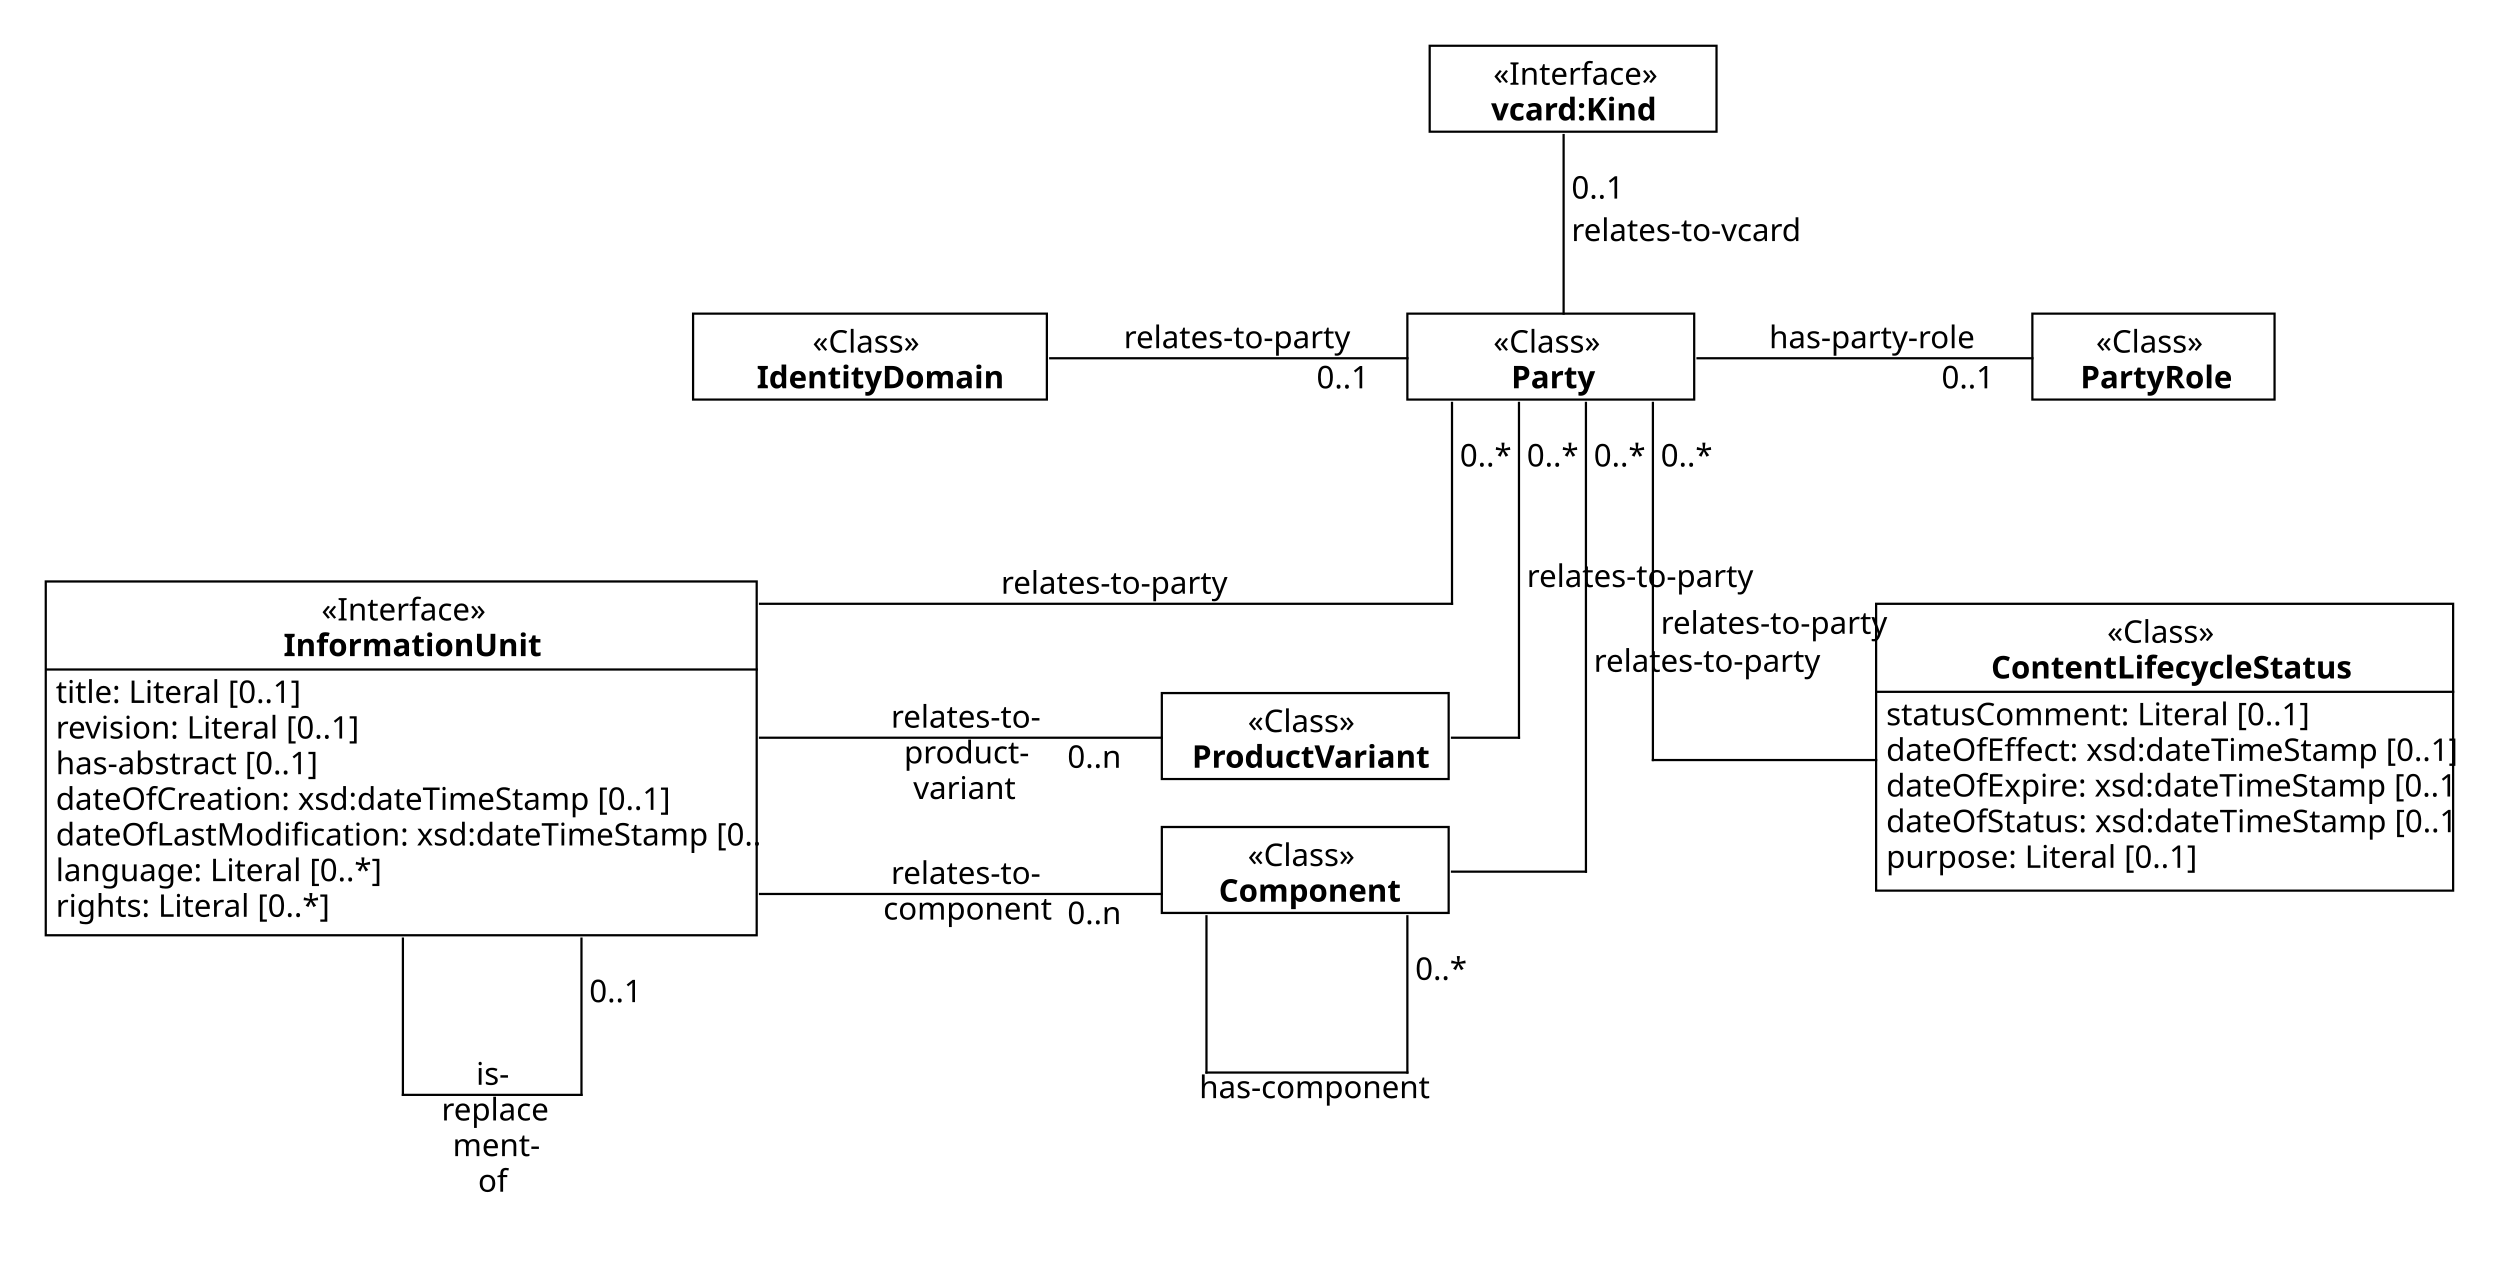
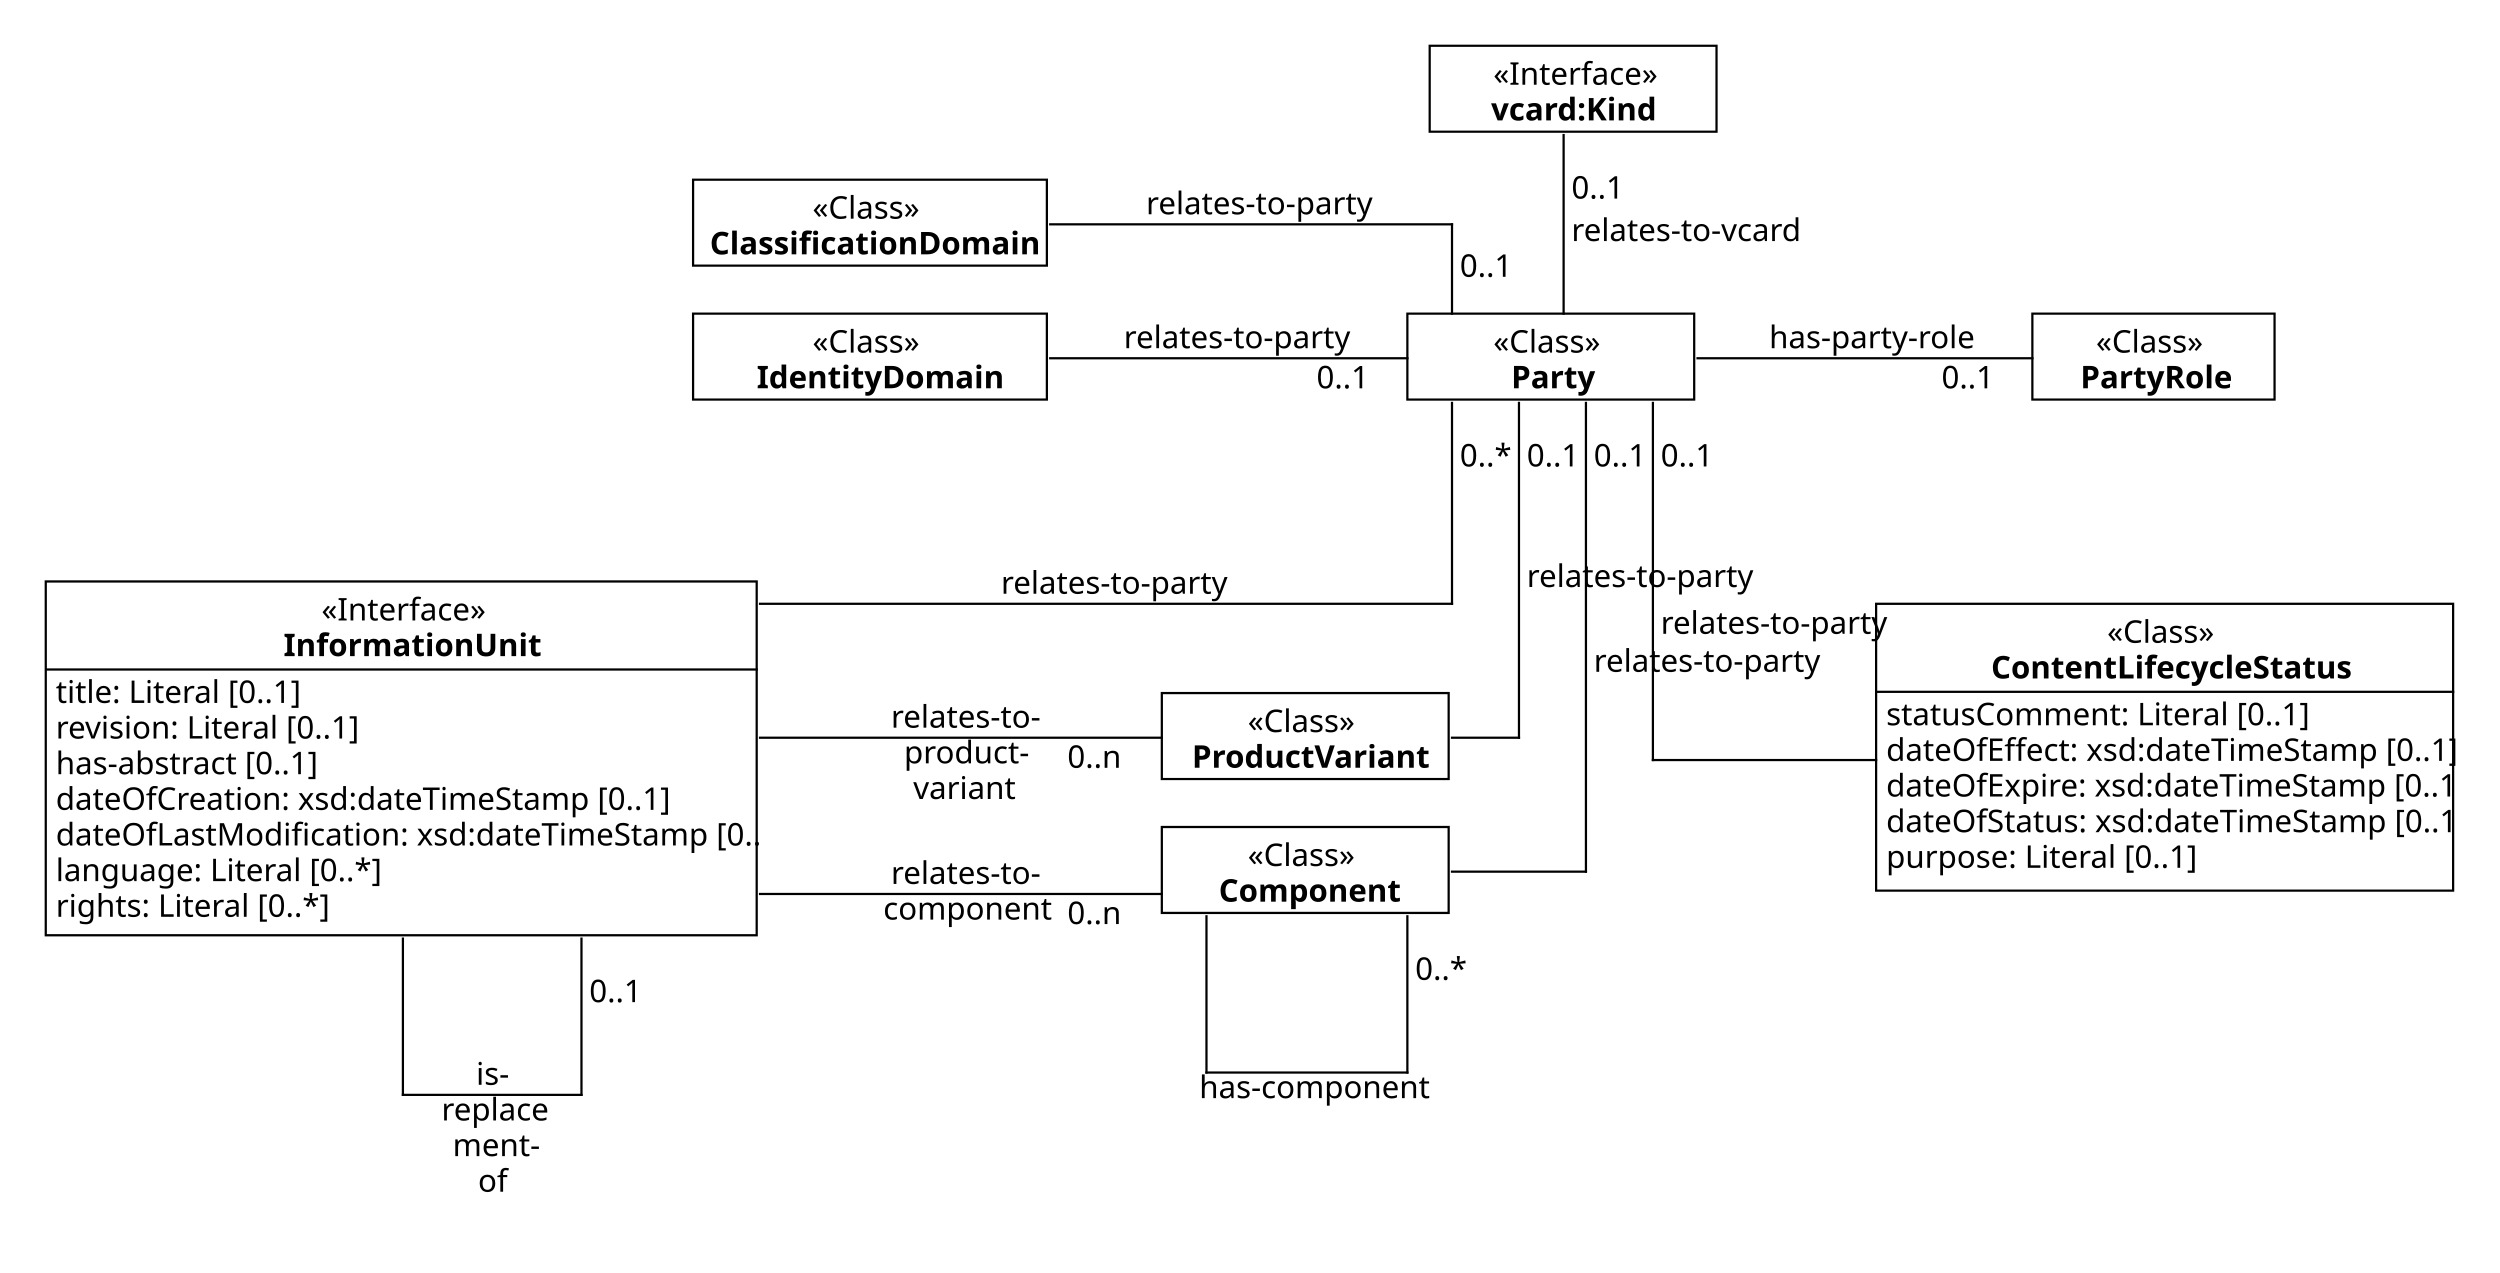
<svg xmlns="http://www.w3.org/2000/svg" fill-opacity="1" color-rendering="auto" color-interpolation="auto" text-rendering="auto" stroke="black" stroke-linecap="square" width="1120" stroke-miterlimit="10" shape-rendering="auto" stroke-opacity="1" fill="black" stroke-dasharray="none" font-weight="normal" stroke-width="1" viewBox="20 20 1120 570" height="570" font-family="'Dialog'" font-style="normal" stroke-linejoin="miter" font-size="12px" stroke-dashoffset="0" image-rendering="auto">
  <defs id="genericDefs" />
  <g>
    <defs id="defs1">
      <clipPath clipPathUnits="userSpaceOnUse" id="clipPath1">
        <path d="M0 0 L2147483647 0 L2147483647 2147483647 L0 2147483647 L0 0 Z" />
      </clipPath>
      <clipPath clipPathUnits="userSpaceOnUse" id="clipPath2">
+         <path d="M0 0 L0 40 L160 40 L160 0 Z" />
+       </clipPath>
+       <clipPath clipPathUnits="userSpaceOnUse" id="clipPath3">
        <path d="M0 0 L0 130 L260 130 L260 0 Z" />
      </clipPath>
-       <clipPath clipPathUnits="userSpaceOnUse" id="clipPath3">
+       <clipPath clipPathUnits="userSpaceOnUse" id="clipPath4">
        <path d="M0 0 L0 40 L110 40 L110 0 Z" />
      </clipPath>
-       <clipPath clipPathUnits="userSpaceOnUse" id="clipPath4">
+       <clipPath clipPathUnits="userSpaceOnUse" id="clipPath5">
        <path d="M0 0 L0 40 L130 40 L130 0 Z" />
-       </clipPath>
-       <clipPath clipPathUnits="userSpaceOnUse" id="clipPath5">
-         <path d="M0 0 L0 40 L160 40 L160 0 Z" />
      </clipPath>
      <clipPath clipPathUnits="userSpaceOnUse" id="clipPath6">
        <path d="M0 0 L0 160 L320 160 L320 0 Z" />
      </clipPath>
      <clipPath clipPathUnits="userSpaceOnUse" id="clipPath7">
+         <path d="M0 0 L0 80 L230 80 L230 0 Z" />
+       </clipPath>
+       <clipPath clipPathUnits="userSpaceOnUse" id="clipPath8">
        <path d="M0 0 L0 190 L130 190 L130 0 Z" />
      </clipPath>
-       <clipPath clipPathUnits="userSpaceOnUse" id="clipPath8">
+       <clipPath clipPathUnits="userSpaceOnUse" id="clipPath9">
        <path d="M0 0 L0 50 L190 50 L190 0 Z" />
      </clipPath>
-       <clipPath clipPathUnits="userSpaceOnUse" id="clipPath9">
+       <clipPath clipPathUnits="userSpaceOnUse" id="clipPath10">
        <path d="M0 0 L0 60 L210 60 L210 0 Z" />
      </clipPath>
-       <clipPath clipPathUnits="userSpaceOnUse" id="clipPath10">
+       <clipPath clipPathUnits="userSpaceOnUse" id="clipPath11">
        <path d="M0 0 L0 50 L210 50 L210 0 Z" />
      </clipPath>
-       <clipPath clipPathUnits="userSpaceOnUse" id="clipPath11">
+       <clipPath clipPathUnits="userSpaceOnUse" id="clipPath12">
        <path d="M0 0 L0 240 L180 240 L180 0 Z" />
      </clipPath>
-       <clipPath clipPathUnits="userSpaceOnUse" id="clipPath12">
+       <clipPath clipPathUnits="userSpaceOnUse" id="clipPath13">
        <path d="M0 0 L0 180 L150 180 L150 0 Z" />
      </clipPath>
-       <clipPath clipPathUnits="userSpaceOnUse" id="clipPath13">
+       <clipPath clipPathUnits="userSpaceOnUse" id="clipPath14">
        <path d="M0 0 L0 140 L130 140 L130 0 Z" />
      </clipPath>
-       <clipPath clipPathUnits="userSpaceOnUse" id="clipPath14">
+       <clipPath clipPathUnits="userSpaceOnUse" id="clipPath15">
        <path d="M0 0 L0 50 L180 50 L180 0 Z" />
      </clipPath>
-       <clipPath clipPathUnits="userSpaceOnUse" id="clipPath15">
+       <clipPath clipPathUnits="userSpaceOnUse" id="clipPath16">
        <path d="M0 0 L0 110 L120 110 L120 0 Z" />
      </clipPath>
-       <clipPath clipPathUnits="userSpaceOnUse" id="clipPath16">
+       <clipPath clipPathUnits="userSpaceOnUse" id="clipPath17">
        <path d="M0 0 L0 120 L360 120 L360 0 Z" />
      </clipPath>
-       <clipPath clipPathUnits="userSpaceOnUse" id="clipPath17">
+       <clipPath clipPathUnits="userSpaceOnUse" id="clipPath18">
        <path d="M0 0 L0 110 L140 110 L140 0 Z" />
      </clipPath>
    </defs>
+     <g fill="rgb(255,255,255)" fill-opacity="0" transform="translate(330,100)" stroke-opacity="0" stroke="rgb(255,255,255)">
+       <rect x="0.5" width="158.5" height="38.5" y="0.5" clip-path="url(#clipPath2)" stroke="none" />
+     </g>
+     <g transform="translate(330,100)">
+       <rect fill="none" x="0.5" width="158.5" height="38.5" y="0.5" clip-path="url(#clipPath2)" />
+       <text x="54" font-size="14px" y="17.969" clip-path="url(#clipPath2)" font-family="sans-serif" stroke="none" xml:space="preserve">«Class»</text>
+       <text x="8" font-size="14px" y="33.938" clip-path="url(#clipPath2)" font-family="sans-serif" stroke="none" font-weight="bold" xml:space="preserve">ClassificationDomain</text>
+     </g>
    <g fill="rgb(255,255,255)" fill-opacity="0" transform="translate(860,290)" stroke-opacity="0" stroke="rgb(255,255,255)">
-       <rect x="0.5" width="258.5" height="128.5" y="0.5" clip-path="url(#clipPath2)" stroke="none" />
+       <rect x="0.5" width="258.5" height="128.5" y="0.5" clip-path="url(#clipPath3)" stroke="none" />
    </g>
    <g transform="translate(860,290)">
-       <rect fill="none" x="0.5" width="258.5" height="128.5" y="0.5" clip-path="url(#clipPath2)" />
-       <text x="104" font-size="14px" y="17.969" clip-path="url(#clipPath2)" font-family="sans-serif" stroke="none" xml:space="preserve">«Class»</text>
-       <text x="52" font-size="14px" y="33.938" clip-path="url(#clipPath2)" font-family="sans-serif" stroke="none" font-weight="bold" xml:space="preserve">ContentLifecycleStatus</text>
-       <path fill="none" d="M1 39.938 L259 39.938" clip-path="url(#clipPath2)" />
-       <text x="5" font-size="14px" y="54.906" clip-path="url(#clipPath2)" font-family="sans-serif" stroke="none" xml:space="preserve">statusComment: Literal [0..1]</text>
-       <text x="5" font-size="14px" y="70.875" clip-path="url(#clipPath2)" font-family="sans-serif" stroke="none" xml:space="preserve">dateOfEffect: xsd:dateTimeStamp [0..1]</text>
-       <text x="5" font-size="14px" y="86.844" clip-path="url(#clipPath2)" font-family="sans-serif" stroke="none" xml:space="preserve">dateOfExpire: xsd:dateTimeStamp [0..1]</text>
-       <text x="5" font-size="14px" y="102.812" clip-path="url(#clipPath2)" font-family="sans-serif" stroke="none" xml:space="preserve">dateOfStatus: xsd:dateTimeStamp [0..1]</text>
-       <text x="5" font-size="14px" y="118.781" clip-path="url(#clipPath2)" font-family="sans-serif" stroke="none" xml:space="preserve">purpose: Literal [0..1]</text>
+       <rect fill="none" x="0.5" width="258.5" height="128.5" y="0.5" clip-path="url(#clipPath3)" />
+       <text x="104" font-size="14px" y="17.969" clip-path="url(#clipPath3)" font-family="sans-serif" stroke="none" xml:space="preserve">«Class»</text>
+       <text x="52" font-size="14px" y="33.938" clip-path="url(#clipPath3)" font-family="sans-serif" stroke="none" font-weight="bold" xml:space="preserve">ContentLifecycleStatus</text>
+       <path fill="none" d="M1 39.938 L259 39.938" clip-path="url(#clipPath3)" />
+       <text x="5" font-size="14px" y="54.906" clip-path="url(#clipPath3)" font-family="sans-serif" stroke="none" xml:space="preserve">statusComment: Literal [0..1]</text>
+       <text x="5" font-size="14px" y="70.875" clip-path="url(#clipPath3)" font-family="sans-serif" stroke="none" xml:space="preserve">dateOfEffect: xsd:dateTimeStamp [0..1]</text>
+       <text x="5" font-size="14px" y="86.844" clip-path="url(#clipPath3)" font-family="sans-serif" stroke="none" xml:space="preserve">dateOfExpire: xsd:dateTimeStamp [0..1]</text>
+       <text x="5" font-size="14px" y="102.812" clip-path="url(#clipPath3)" font-family="sans-serif" stroke="none" xml:space="preserve">dateOfStatus: xsd:dateTimeStamp [0..1]</text>
+       <text x="5" font-size="14px" y="118.781" clip-path="url(#clipPath3)" font-family="sans-serif" stroke="none" xml:space="preserve">purpose: Literal [0..1]</text>
    </g>
    <g fill="rgb(255,255,255)" fill-opacity="0" transform="translate(930,160)" stroke-opacity="0" stroke="rgb(255,255,255)">
-       <rect x="0.5" width="108.5" height="38.5" y="0.5" clip-path="url(#clipPath3)" stroke="none" />
+       <rect x="0.5" width="108.5" height="38.5" y="0.5" clip-path="url(#clipPath4)" stroke="none" />
    </g>
    <g transform="translate(930,160)">
-       <rect fill="none" x="0.5" width="108.5" height="38.5" y="0.5" clip-path="url(#clipPath3)" />
-       <text x="29" font-size="14px" y="17.969" clip-path="url(#clipPath3)" font-family="sans-serif" stroke="none" xml:space="preserve">«Class»</text>
-       <text x="22" font-size="14px" y="33.938" clip-path="url(#clipPath3)" font-family="sans-serif" stroke="none" font-weight="bold" xml:space="preserve">PartyRole</text>
+       <rect fill="none" x="0.5" width="108.5" height="38.5" y="0.5" clip-path="url(#clipPath4)" />
+       <text x="29" font-size="14px" y="17.969" clip-path="url(#clipPath4)" font-family="sans-serif" stroke="none" xml:space="preserve">«Class»</text>
+       <text x="22" font-size="14px" y="33.938" clip-path="url(#clipPath4)" font-family="sans-serif" stroke="none" font-weight="bold" xml:space="preserve">PartyRole</text>
    </g>
    <g fill="rgb(255,255,255)" fill-opacity="0" transform="translate(660,40)" stroke-opacity="0" stroke="rgb(255,255,255)">
-       <rect x="0.5" width="128.5" height="38.5" y="0.5" clip-path="url(#clipPath4)" stroke="none" />
+       <rect x="0.5" width="128.5" height="38.5" y="0.5" clip-path="url(#clipPath5)" stroke="none" />
    </g>
    <g transform="translate(660,40)">
-       <rect fill="none" x="0.5" width="128.5" height="38.5" y="0.5" clip-path="url(#clipPath4)" />
-       <text x="29" font-size="14px" y="17.969" clip-path="url(#clipPath4)" font-family="sans-serif" stroke="none" xml:space="preserve">«Interface»</text>
-       <text x="28" font-size="14px" y="33.938" clip-path="url(#clipPath4)" font-family="sans-serif" stroke="none" font-weight="bold" xml:space="preserve">vcard:Kind</text>
+       <rect fill="none" x="0.5" width="128.5" height="38.5" y="0.5" clip-path="url(#clipPath5)" />
+       <text x="29" font-size="14px" y="17.969" clip-path="url(#clipPath5)" font-family="sans-serif" stroke="none" xml:space="preserve">«Interface»</text>
+       <text x="28" font-size="14px" y="33.938" clip-path="url(#clipPath5)" font-family="sans-serif" stroke="none" font-weight="bold" xml:space="preserve">vcard:Kind</text>
    </g>
    <g fill="rgb(255,255,255)" fill-opacity="0" transform="translate(650,160)" stroke-opacity="0" stroke="rgb(255,255,255)">
-       <rect x="0.5" width="128.5" height="38.5" y="0.5" clip-path="url(#clipPath4)" stroke="none" />
+       <rect x="0.5" width="128.5" height="38.5" y="0.5" clip-path="url(#clipPath5)" stroke="none" />
    </g>
    <g transform="translate(650,160)">
-       <rect fill="none" x="0.5" width="128.5" height="38.5" y="0.5" clip-path="url(#clipPath4)" />
-       <text x="39" font-size="14px" y="17.969" clip-path="url(#clipPath4)" font-family="sans-serif" stroke="none" xml:space="preserve">«Class»</text>
-       <text x="47" font-size="14px" y="33.938" clip-path="url(#clipPath4)" font-family="sans-serif" stroke="none" font-weight="bold" xml:space="preserve">Party</text>
+       <rect fill="none" x="0.5" width="128.5" height="38.5" y="0.5" clip-path="url(#clipPath5)" />
+       <text x="39" font-size="14px" y="17.969" clip-path="url(#clipPath5)" font-family="sans-serif" stroke="none" xml:space="preserve">«Class»</text>
+       <text x="47" font-size="14px" y="33.938" clip-path="url(#clipPath5)" font-family="sans-serif" stroke="none" font-weight="bold" xml:space="preserve">Party</text>
    </g>
    <g fill="rgb(255,255,255)" fill-opacity="0" transform="translate(330,160)" stroke-opacity="0" stroke="rgb(255,255,255)">
-       <rect x="0.5" width="158.5" height="38.5" y="0.5" clip-path="url(#clipPath5)" stroke="none" />
+       <rect x="0.5" width="158.5" height="38.5" y="0.5" clip-path="url(#clipPath2)" stroke="none" />
    </g>
    <g transform="translate(330,160)">
-       <rect fill="none" x="0.5" width="158.5" height="38.5" y="0.5" clip-path="url(#clipPath5)" />
-       <text x="54" font-size="14px" y="17.969" clip-path="url(#clipPath5)" font-family="sans-serif" stroke="none" xml:space="preserve">«Class»</text>
-       <text x="29" font-size="14px" y="33.938" clip-path="url(#clipPath5)" font-family="sans-serif" stroke="none" font-weight="bold" xml:space="preserve">IdentityDomain</text>
+       <rect fill="none" x="0.5" width="158.5" height="38.5" y="0.5" clip-path="url(#clipPath2)" />
+       <text x="54" font-size="14px" y="17.969" clip-path="url(#clipPath2)" font-family="sans-serif" stroke="none" xml:space="preserve">«Class»</text>
+       <text x="29" font-size="14px" y="33.938" clip-path="url(#clipPath2)" font-family="sans-serif" stroke="none" font-weight="bold" xml:space="preserve">IdentityDomain</text>
    </g>
    <g fill="rgb(255,255,255)" fill-opacity="0" transform="translate(540,330)" stroke-opacity="0" stroke="rgb(255,255,255)">
-       <rect x="0.5" width="128.5" height="38.5" y="0.5" clip-path="url(#clipPath4)" stroke="none" />
+       <rect x="0.5" width="128.5" height="38.5" y="0.5" clip-path="url(#clipPath5)" stroke="none" />
    </g>
    <g transform="translate(540,330)">
-       <rect fill="none" x="0.5" width="128.5" height="38.5" y="0.5" clip-path="url(#clipPath4)" />
-       <text x="39" font-size="14px" y="17.969" clip-path="url(#clipPath4)" font-family="sans-serif" stroke="none" xml:space="preserve">«Class»</text>
-       <text x="14" font-size="14px" y="33.938" clip-path="url(#clipPath4)" font-family="sans-serif" stroke="none" font-weight="bold" xml:space="preserve">ProductVariant</text>
+       <rect fill="none" x="0.5" width="128.5" height="38.5" y="0.5" clip-path="url(#clipPath5)" />
+       <text x="39" font-size="14px" y="17.969" clip-path="url(#clipPath5)" font-family="sans-serif" stroke="none" xml:space="preserve">«Class»</text>
+       <text x="14" font-size="14px" y="33.938" clip-path="url(#clipPath5)" font-family="sans-serif" stroke="none" font-weight="bold" xml:space="preserve">ProductVariant</text>
    </g>
    <g fill="rgb(255,255,255)" fill-opacity="0" transform="translate(540,390)" stroke-opacity="0" stroke="rgb(255,255,255)">
-       <rect x="0.5" width="128.5" height="38.5" y="0.5" clip-path="url(#clipPath4)" stroke="none" />
+       <rect x="0.5" width="128.5" height="38.5" y="0.5" clip-path="url(#clipPath5)" stroke="none" />
    </g>
    <g transform="translate(540,390)">
-       <rect fill="none" x="0.5" width="128.5" height="38.5" y="0.5" clip-path="url(#clipPath4)" />
-       <text x="39" font-size="14px" y="17.969" clip-path="url(#clipPath4)" font-family="sans-serif" stroke="none" xml:space="preserve">«Class»</text>
-       <text x="26" font-size="14px" y="33.938" clip-path="url(#clipPath4)" font-family="sans-serif" stroke="none" font-weight="bold" xml:space="preserve">Component</text>
+       <rect fill="none" x="0.5" width="128.5" height="38.5" y="0.5" clip-path="url(#clipPath5)" />
+       <text x="39" font-size="14px" y="17.969" clip-path="url(#clipPath5)" font-family="sans-serif" stroke="none" xml:space="preserve">«Class»</text>
+       <text x="26" font-size="14px" y="33.938" clip-path="url(#clipPath5)" font-family="sans-serif" stroke="none" font-weight="bold" xml:space="preserve">Component</text>
    </g>
    <g fill="rgb(255,255,255)" fill-opacity="0" transform="translate(40,280)" stroke-opacity="0" stroke="rgb(255,255,255)">
      <rect x="0.5" width="318.5" height="158.5" y="0.5" clip-path="url(#clipPath6)" stroke="none" />
    </g>
    <g transform="translate(40,280)">
      <rect fill="none" x="0.5" width="318.5" height="158.5" y="0.5" clip-path="url(#clipPath6)" />
      <text x="124" font-size="14px" y="17.969" clip-path="url(#clipPath6)" font-family="sans-serif" stroke="none" xml:space="preserve">«Interface»</text>
      <text x="107" font-size="14px" y="33.938" clip-path="url(#clipPath6)" font-family="sans-serif" stroke="none" font-weight="bold" xml:space="preserve">InformationUnit</text>
      <path fill="none" d="M1 39.938 L319 39.938" clip-path="url(#clipPath6)" />
      <text x="5" font-size="14px" y="54.906" clip-path="url(#clipPath6)" font-family="sans-serif" stroke="none" xml:space="preserve">title: Literal [0..1]</text>
      <text x="5" font-size="14px" y="70.875" clip-path="url(#clipPath6)" font-family="sans-serif" stroke="none" xml:space="preserve">revision: Literal [0..1]</text>
      <text x="5" font-size="14px" y="86.844" clip-path="url(#clipPath6)" font-family="sans-serif" stroke="none" xml:space="preserve">has-abstract [0..1]</text>
      <text x="5" font-size="14px" y="102.812" clip-path="url(#clipPath6)" font-family="sans-serif" stroke="none" xml:space="preserve">dateOfCreation: xsd:dateTimeStamp [0..1]</text>
      <text x="5" font-size="14px" y="118.781" clip-path="url(#clipPath6)" font-family="sans-serif" stroke="none" xml:space="preserve">dateOfLastModification: xsd:dateTimeStamp [0..1]</text>
      <text x="5" font-size="14px" y="134.75" clip-path="url(#clipPath6)" font-family="sans-serif" stroke="none" xml:space="preserve">language: Literal [0..*]</text>
      <text x="5" font-size="14px" y="150.719" clip-path="url(#clipPath6)" font-family="sans-serif" stroke="none" xml:space="preserve">rights: Literal [0..*]</text>
    </g>
+     <g transform="translate(480,100)">
+       <path fill="none" d="M10.5 20.5 L190.5 20.5" clip-path="url(#clipPath7)" />
+       <path fill="none" d="M190.5 20.5 L190.5 60.5" clip-path="url(#clipPath7)" />
+       <text x="53.443" font-size="14px" y="16" clip-path="url(#clipPath7)" font-family="sans-serif" stroke="none" xml:space="preserve">relates-to-party</text>
+       <text x="194" font-size="14px" y="44" clip-path="url(#clipPath7)" font-family="sans-serif" stroke="none" xml:space="preserve">0..1</text>
+     </g>
    <g transform="translate(750,190)">
-       <path fill="none" d="M10.5 10.5 L10.5 170.5" clip-path="url(#clipPath7)" />
-       <path fill="none" d="M10.5 170.5 L110.5 170.5" clip-path="url(#clipPath7)" />
-       <text x="14" font-size="14px" y="113.953" clip-path="url(#clipPath7)" font-family="sans-serif" stroke="none" xml:space="preserve">relates-to-party</text>
-       <text x="14" font-size="14px" y="38.969" clip-path="url(#clipPath7)" font-family="sans-serif" stroke="none" xml:space="preserve">0..*</text>
+       <path fill="none" d="M10.5 10.5 L10.5 170.5" clip-path="url(#clipPath8)" />
+       <path fill="none" d="M10.5 170.5 L110.5 170.5" clip-path="url(#clipPath8)" />
+       <text x="14" font-size="14px" y="113.953" clip-path="url(#clipPath8)" font-family="sans-serif" stroke="none" xml:space="preserve">relates-to-party</text>
+       <text x="14" font-size="14px" y="38.969" clip-path="url(#clipPath8)" font-family="sans-serif" stroke="none" xml:space="preserve">0..1</text>
    </g>
    <g transform="translate(480,160)">
-       <path fill="none" d="M10.5 20.5 L170.5 20.5" clip-path="url(#clipPath8)" />
-       <text x="43.443" font-size="14px" y="16" clip-path="url(#clipPath8)" font-family="sans-serif" stroke="none" xml:space="preserve">relates-to-party</text>
-       <text x="129.794" font-size="14px" y="33.969" clip-path="url(#clipPath8)" font-family="sans-serif" stroke="none" xml:space="preserve">0..1</text>
+       <path fill="none" d="M10.5 20.5 L170.5 20.5" clip-path="url(#clipPath9)" />
+       <text x="43.443" font-size="14px" y="16" clip-path="url(#clipPath9)" font-family="sans-serif" stroke="none" xml:space="preserve">relates-to-party</text>
+       <text x="129.794" font-size="14px" y="33.969" clip-path="url(#clipPath9)" font-family="sans-serif" stroke="none" xml:space="preserve">0..1</text>
    </g>
    <g transform="translate(350,330)">
-       <path fill="none" d="M190.5 20.5 L10.5 20.5" clip-path="url(#clipPath9)" />
-       <text x="69.165" font-size="14px" y="16" clip-path="url(#clipPath9)" font-family="sans-serif" stroke="none" xml:space="preserve">relates-to-</text>
-       <text x="75.003" font-size="14px" y="31.969" clip-path="url(#clipPath9)" font-family="sans-serif" stroke="none" xml:space="preserve">product-</text>
-       <text x="79.13" font-size="14px" y="47.938" clip-path="url(#clipPath9)" font-family="sans-serif" stroke="none" xml:space="preserve">variant</text>
-       <text x="148.185" font-size="14px" y="33.969" clip-path="url(#clipPath9)" font-family="sans-serif" stroke="none" xml:space="preserve">0..n</text>
-     </g>
-     <g transform="translate(350,400)">
      <path fill="none" d="M190.5 20.5 L10.5 20.5" clip-path="url(#clipPath10)" />
      <text x="69.165" font-size="14px" y="16" clip-path="url(#clipPath10)" font-family="sans-serif" stroke="none" xml:space="preserve">relates-to-</text>
-       <text x="65.693" font-size="14px" y="31.969" clip-path="url(#clipPath10)" font-family="sans-serif" stroke="none" xml:space="preserve">component</text>
+       <text x="75.003" font-size="14px" y="31.969" clip-path="url(#clipPath10)" font-family="sans-serif" stroke="none" xml:space="preserve">product-</text>
+       <text x="79.13" font-size="14px" y="47.938" clip-path="url(#clipPath10)" font-family="sans-serif" stroke="none" xml:space="preserve">variant</text>
      <text x="148.185" font-size="14px" y="33.969" clip-path="url(#clipPath10)" font-family="sans-serif" stroke="none" xml:space="preserve">0..n</text>
    </g>
+     <g transform="translate(350,400)">
+       <path fill="none" d="M190.5 20.5 L10.5 20.5" clip-path="url(#clipPath11)" />
+       <text x="69.165" font-size="14px" y="16" clip-path="url(#clipPath11)" font-family="sans-serif" stroke="none" xml:space="preserve">relates-to-</text>
+       <text x="65.693" font-size="14px" y="31.969" clip-path="url(#clipPath11)" font-family="sans-serif" stroke="none" xml:space="preserve">component</text>
+       <text x="148.185" font-size="14px" y="33.969" clip-path="url(#clipPath11)" font-family="sans-serif" stroke="none" xml:space="preserve">0..n</text>
+     </g>
    <g transform="translate(660,190)">
-       <path fill="none" d="M70.5 10.5 L70.5 220.5" clip-path="url(#clipPath11)" />
-       <path fill="none" d="M70.5 220.5 L10.5 220.5" clip-path="url(#clipPath11)" />
-       <text x="74" font-size="14px" y="130.969" clip-path="url(#clipPath11)" font-family="sans-serif" stroke="none" xml:space="preserve">relates-to-party</text>
-       <text x="74" font-size="14px" y="38.969" clip-path="url(#clipPath11)" font-family="sans-serif" stroke="none" xml:space="preserve">0..*</text>
+       <path fill="none" d="M70.5 10.5 L70.5 220.5" clip-path="url(#clipPath12)" />
+       <path fill="none" d="M70.5 220.5 L10.5 220.5" clip-path="url(#clipPath12)" />
+       <text x="74" font-size="14px" y="130.969" clip-path="url(#clipPath12)" font-family="sans-serif" stroke="none" xml:space="preserve">relates-to-party</text>
+       <text x="74" font-size="14px" y="38.969" clip-path="url(#clipPath12)" font-family="sans-serif" stroke="none" xml:space="preserve">0..1</text>
    </g>
    <g transform="translate(660,190)">
-       <path fill="none" d="M40.5 10.5 L40.5 160.5" clip-path="url(#clipPath12)" />
-       <path fill="none" d="M40.5 160.5 L10.5 160.5" clip-path="url(#clipPath12)" />
-       <text x="44" font-size="14px" y="92.984" clip-path="url(#clipPath12)" font-family="sans-serif" stroke="none" xml:space="preserve">relates-to-party</text>
-       <text x="44" font-size="14px" y="38.969" clip-path="url(#clipPath12)" font-family="sans-serif" stroke="none" xml:space="preserve">0..*</text>
+       <path fill="none" d="M40.5 10.5 L40.5 160.5" clip-path="url(#clipPath13)" />
+       <path fill="none" d="M40.5 160.5 L10.5 160.5" clip-path="url(#clipPath13)" />
+       <text x="44" font-size="14px" y="92.984" clip-path="url(#clipPath13)" font-family="sans-serif" stroke="none" xml:space="preserve">relates-to-party</text>
+       <text x="44" font-size="14px" y="38.969" clip-path="url(#clipPath13)" font-family="sans-serif" stroke="none" xml:space="preserve">0..1</text>
    </g>
    <g transform="translate(190,430)">
-       <path fill="none" d="M90.5 10.5 L90.5 80.5" clip-path="url(#clipPath13)" />
-       <path fill="none" d="M90.5 80.5 L10.5 80.5" clip-path="url(#clipPath13)" />
-       <path fill="none" d="M10.5 80.5 L10.5 10.5" clip-path="url(#clipPath13)" />
-       <text x="43.304" font-size="14px" y="76" clip-path="url(#clipPath13)" font-family="sans-serif" stroke="none" xml:space="preserve">is-</text>
-       <text x="27.786" font-size="14px" y="91.969" clip-path="url(#clipPath13)" font-family="sans-serif" stroke="none" xml:space="preserve">replace</text>
-       <text x="32.79" font-size="14px" y="107.938" clip-path="url(#clipPath13)" font-family="sans-serif" stroke="none" xml:space="preserve">ment-</text>
-       <text x="44.154" font-size="14px" y="123.906" clip-path="url(#clipPath13)" font-family="sans-serif" stroke="none" xml:space="preserve">of</text>
-       <text x="94" font-size="14px" y="38.969" clip-path="url(#clipPath13)" font-family="sans-serif" stroke="none" xml:space="preserve">0..1</text>
+       <path fill="none" d="M90.5 10.5 L90.5 80.5" clip-path="url(#clipPath14)" />
+       <path fill="none" d="M90.5 80.5 L10.5 80.5" clip-path="url(#clipPath14)" />
+       <path fill="none" d="M10.5 80.5 L10.5 10.5" clip-path="url(#clipPath14)" />
+       <text x="43.304" font-size="14px" y="76" clip-path="url(#clipPath14)" font-family="sans-serif" stroke="none" xml:space="preserve">is-</text>
+       <text x="27.786" font-size="14px" y="91.969" clip-path="url(#clipPath14)" font-family="sans-serif" stroke="none" xml:space="preserve">replace</text>
+       <text x="32.79" font-size="14px" y="107.938" clip-path="url(#clipPath14)" font-family="sans-serif" stroke="none" xml:space="preserve">ment-</text>
+       <text x="44.154" font-size="14px" y="123.906" clip-path="url(#clipPath14)" font-family="sans-serif" stroke="none" xml:space="preserve">of</text>
+       <text x="94" font-size="14px" y="38.969" clip-path="url(#clipPath14)" font-family="sans-serif" stroke="none" xml:space="preserve">0..1</text>
    </g>
    <g transform="translate(770,160)">
-       <path fill="none" d="M10.5 20.5 L160.5 20.5" clip-path="url(#clipPath14)" />
-       <text x="42.57" font-size="14px" y="16" clip-path="url(#clipPath14)" font-family="sans-serif" stroke="none" xml:space="preserve">has-party-role</text>
-       <text x="119.794" font-size="14px" y="33.969" clip-path="url(#clipPath14)" font-family="sans-serif" stroke="none" xml:space="preserve">0..1</text>
+       <path fill="none" d="M10.5 20.5 L160.5 20.5" clip-path="url(#clipPath15)" />
+       <text x="42.57" font-size="14px" y="16" clip-path="url(#clipPath15)" font-family="sans-serif" stroke="none" xml:space="preserve">has-party-role</text>
+       <text x="119.794" font-size="14px" y="33.969" clip-path="url(#clipPath15)" font-family="sans-serif" stroke="none" xml:space="preserve">0..1</text>
    </g>
    <g transform="translate(710,70)">
-       <path fill="none" d="M10.5 90.5 L10.5 10.5" clip-path="url(#clipPath15)" />
-       <text x="14" font-size="14px" y="57.984" clip-path="url(#clipPath15)" font-family="sans-serif" stroke="none" xml:space="preserve">relates-to-vcard</text>
-       <text x="14" font-size="14px" y="38.969" clip-path="url(#clipPath15)" font-family="sans-serif" stroke="none" xml:space="preserve">0..1</text>
+       <path fill="none" d="M10.5 90.5 L10.5 10.5" clip-path="url(#clipPath16)" />
+       <text x="14" font-size="14px" y="57.984" clip-path="url(#clipPath16)" font-family="sans-serif" stroke="none" xml:space="preserve">relates-to-vcard</text>
+       <text x="14" font-size="14px" y="38.969" clip-path="url(#clipPath16)" font-family="sans-serif" stroke="none" xml:space="preserve">0..1</text>
    </g>
    <g transform="translate(350,190)">
-       <path fill="none" d="M10.5 100.5 L320.5 100.5" clip-path="url(#clipPath16)" />
-       <path fill="none" d="M320.5 100.5 L320.5 10.5" clip-path="url(#clipPath16)" />
-       <text x="118.443" font-size="14px" y="96" clip-path="url(#clipPath16)" font-family="sans-serif" stroke="none" xml:space="preserve">relates-to-party</text>
-       <text x="324" font-size="14px" y="38.969" clip-path="url(#clipPath16)" font-family="sans-serif" stroke="none" xml:space="preserve">0..*</text>
+       <path fill="none" d="M10.5 100.5 L320.5 100.5" clip-path="url(#clipPath17)" />
+       <path fill="none" d="M320.5 100.5 L320.5 10.5" clip-path="url(#clipPath17)" />
+       <text x="118.443" font-size="14px" y="96" clip-path="url(#clipPath17)" font-family="sans-serif" stroke="none" xml:space="preserve">relates-to-party</text>
+       <text x="324" font-size="14px" y="38.969" clip-path="url(#clipPath17)" font-family="sans-serif" stroke="none" xml:space="preserve">0..*</text>
    </g>
    <g transform="translate(550,420)">
-       <path fill="none" d="M100.5 10.5 L100.5 80.5" clip-path="url(#clipPath17)" />
-       <path fill="none" d="M100.5 80.5 L10.5 80.5" clip-path="url(#clipPath17)" />
-       <path fill="none" d="M10.5 80.5 L10.5 10.5" clip-path="url(#clipPath17)" />
-       <text x="7.264" font-size="14px" y="91.969" clip-path="url(#clipPath17)" font-family="sans-serif" stroke="none" xml:space="preserve">has-component</text>
-       <text x="104" font-size="14px" y="38.969" clip-path="url(#clipPath17)" font-family="sans-serif" stroke="none" xml:space="preserve">0..*</text>
+       <path fill="none" d="M100.5 10.5 L100.5 80.5" clip-path="url(#clipPath18)" />
+       <path fill="none" d="M100.5 80.5 L10.5 80.5" clip-path="url(#clipPath18)" />
+       <path fill="none" d="M10.5 80.5 L10.5 10.5" clip-path="url(#clipPath18)" />
+       <text x="7.264" font-size="14px" y="91.969" clip-path="url(#clipPath18)" font-family="sans-serif" stroke="none" xml:space="preserve">has-component</text>
+       <text x="104" font-size="14px" y="38.969" clip-path="url(#clipPath18)" font-family="sans-serif" stroke="none" xml:space="preserve">0..*</text>
    </g>
  </g>
</svg>
